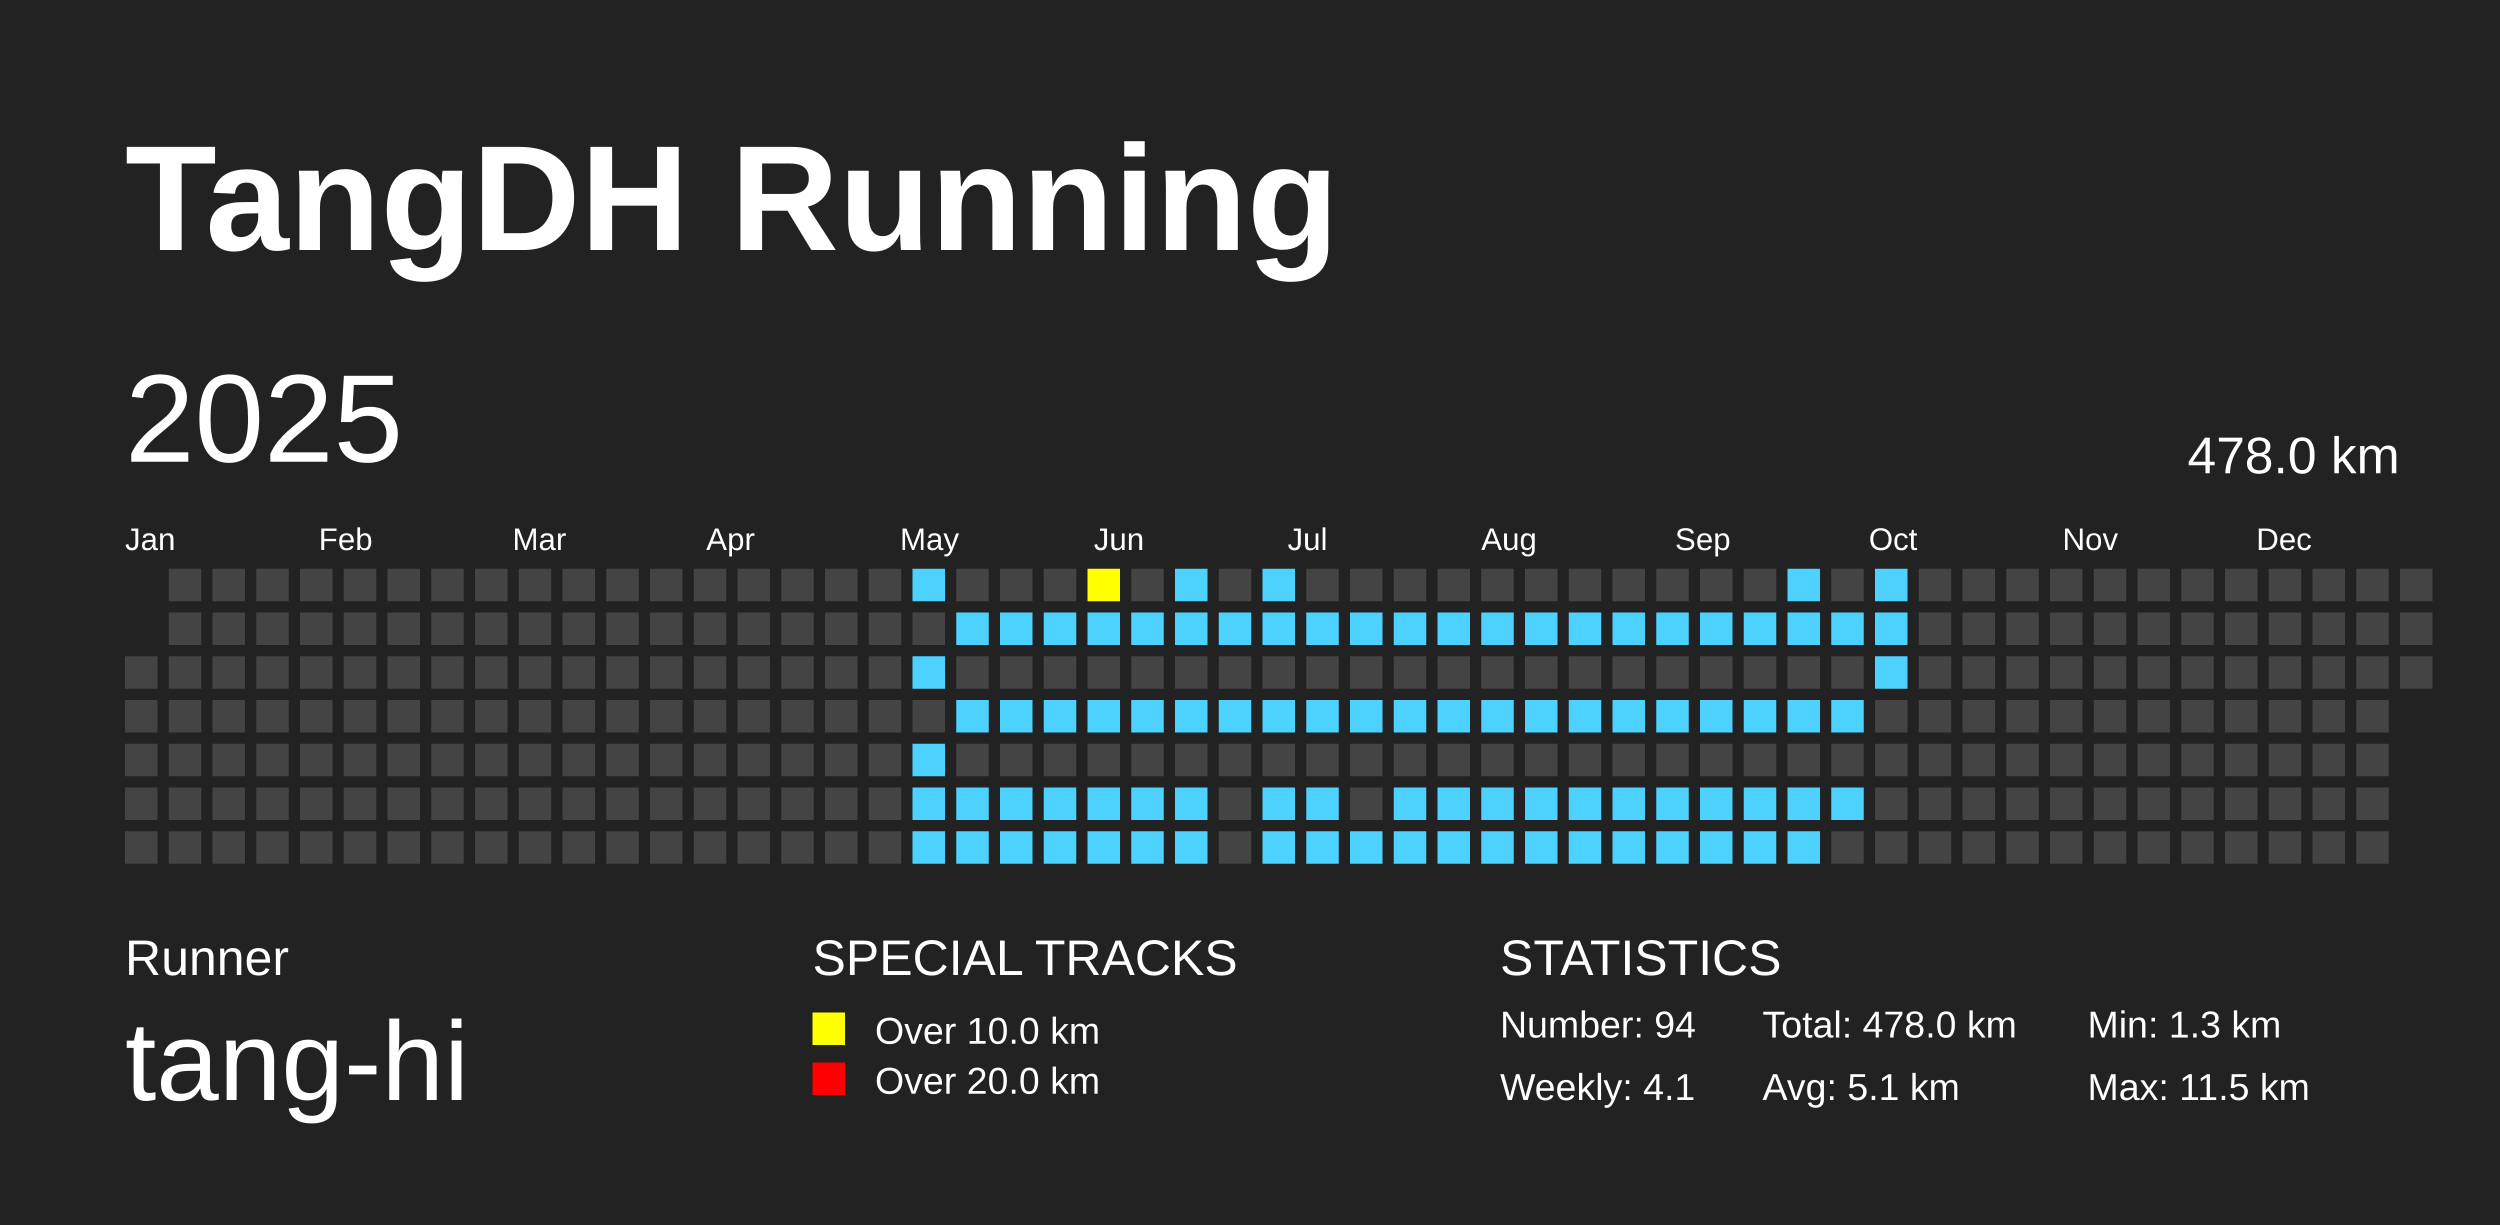
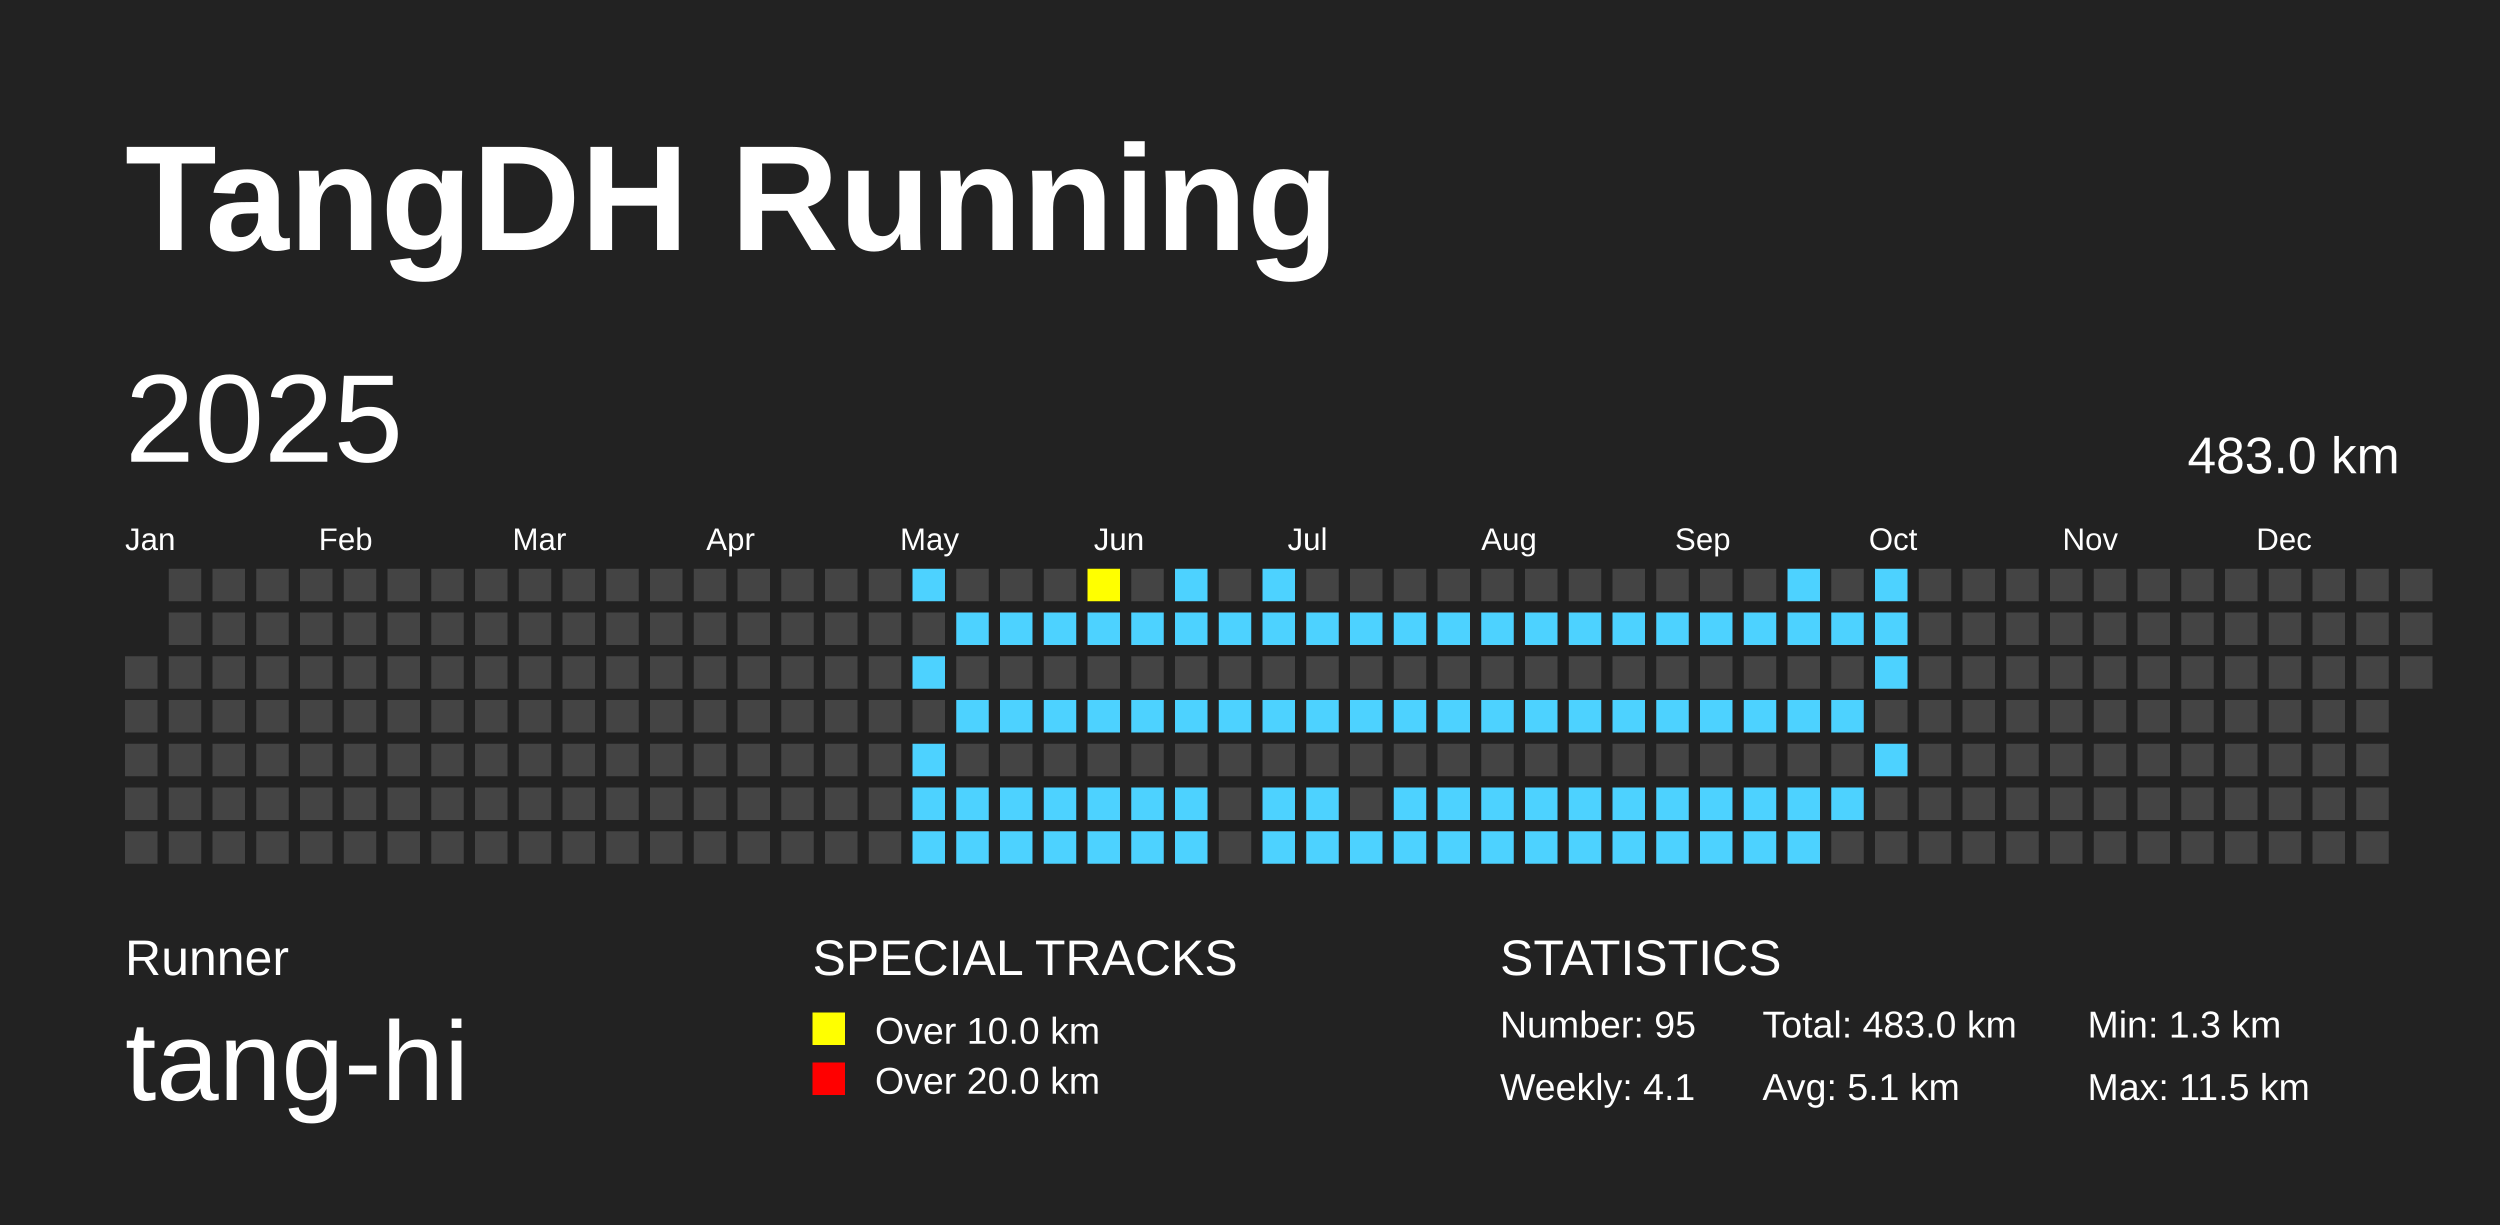
<svg xmlns="http://www.w3.org/2000/svg" baseProfile="full" height="98mm" version="1.1" viewBox="0,0,200,98" width="200mm">
  <defs />
  <rect fill="#222222" height="98" width="200" x="0" y="0" />
  <text fill="#FFFFFF" style="font-size:12px; font-family:Arial; font-weight:bold;" x="10" y="20">TangDH Running</text>
  <text fill="#FFFFFF" style="font-size:4px; font-family:Arial" x="10" y="78">Runner</text>
  <text fill="#FFFFFF" style="font-size:9px; font-family:Arial" x="10" y="88">tang-hi</text>
  <text fill="#FFFFFF" style="font-size:4px; font-family:Arial" x="65" y="78">SPECIAL TRACKS</text>
  <rect fill="yellow" height="2.6" width="2.6" x="65" y="81" />
  <text fill="#FFFFFF" style="font-size:3px; font-family:Arial" x="70" y="83.5">Over 10.0 km</text>
  <rect fill="red" height="2.6" width="2.6" x="65" y="85" />
  <text fill="#FFFFFF" style="font-size:3px; font-family:Arial" x="70" y="87.5">Over 20.0 km</text>
  <text fill="#FFFFFF" style="font-size:4px; font-family:Arial" x="120" y="78">STATISTICS</text>
-   <text fill="#FFFFFF" style="font-size:3px; font-family:Arial" x="120" y="83">Number: 94</text>
+   <text fill="#FFFFFF" style="font-size:3px; font-family:Arial" x="120" y="83">Number: 95</text>
  <text fill="#FFFFFF" style="font-size:3px; font-family:Arial" x="120" y="88">Weekly: 4.1</text>
-   <text fill="#FFFFFF" style="font-size:3px; font-family:Arial" x="141" y="83">Total: 478.0 km</text>
+   <text fill="#FFFFFF" style="font-size:3px; font-family:Arial" x="141" y="83">Total: 483.0 km</text>
  <text fill="#FFFFFF" style="font-size:3px; font-family:Arial" x="141" y="88">Avg: 5.1 km</text>
  <text fill="#FFFFFF" style="font-size:3px; font-family:Arial" x="167" y="83">Min: 1.3 km</text>
  <text fill="#FFFFFF" style="font-size:3px; font-family:Arial" x="167" y="88">Max: 11.5 km</text>
  <text dominant-baseline="hanging" fill="#FFFFFF" style="font-size:10.0px; font-family:Arial;" x="10" y="30">2025</text>
-   <text dominant-baseline="hanging" fill="#FFFFFF" style="font-size:4.125px; font-family:Arial;" x="175" y="35">478.0 km</text>
+   <text dominant-baseline="hanging" fill="#FFFFFF" style="font-size:4.125px; font-family:Arial;" x="175" y="35">483.0 km</text>
  <text fill="#FFFFFF" style="font-size:2.5px; font-family:Arial" x="10.0" y="44">Jan</text>
  <text fill="#FFFFFF" style="font-size:2.5px; font-family:Arial" x="25.5" y="44">Feb</text>
  <text fill="#FFFFFF" style="font-size:2.5px; font-family:Arial" x="41.0" y="44">Mar</text>
  <text fill="#FFFFFF" style="font-size:2.5px; font-family:Arial" x="56.5" y="44">Apr</text>
  <text fill="#FFFFFF" style="font-size:2.5px; font-family:Arial" x="72.0" y="44">May</text>
  <text fill="#FFFFFF" style="font-size:2.5px; font-family:Arial" x="87.5" y="44">Jun</text>
  <text fill="#FFFFFF" style="font-size:2.5px; font-family:Arial" x="103.0" y="44">Jul</text>
  <text fill="#FFFFFF" style="font-size:2.5px; font-family:Arial" x="118.5" y="44">Aug</text>
  <text fill="#FFFFFF" style="font-size:2.5px; font-family:Arial" x="134.0" y="44">Sep</text>
  <text fill="#FFFFFF" style="font-size:2.5px; font-family:Arial" x="149.5" y="44">Oct</text>
  <text fill="#FFFFFF" style="font-size:2.5px; font-family:Arial" x="165.0" y="44">Nov</text>
  <text fill="#FFFFFF" style="font-size:2.5px; font-family:Arial" x="180.5" y="44">Dec</text>
  <rect fill="#444444" height="2.6" width="2.6" x="10.0" y="52.5" />
  <rect fill="#444444" height="2.6" width="2.6" x="10.0" y="56.0" />
  <rect fill="#444444" height="2.6" width="2.6" x="10.0" y="59.5" />
  <rect fill="#444444" height="2.6" width="2.6" x="10.0" y="63.0" />
  <rect fill="#444444" height="2.6" width="2.6" x="10.0" y="66.5" />
  <rect fill="#444444" height="2.6" width="2.6" x="13.5" y="45.5" />
  <rect fill="#444444" height="2.6" width="2.6" x="13.5" y="49.0" />
  <rect fill="#444444" height="2.6" width="2.6" x="13.5" y="52.5" />
  <rect fill="#444444" height="2.6" width="2.6" x="13.5" y="56.0" />
  <rect fill="#444444" height="2.6" width="2.6" x="13.5" y="59.5" />
  <rect fill="#444444" height="2.6" width="2.6" x="13.5" y="63.0" />
  <rect fill="#444444" height="2.6" width="2.6" x="13.5" y="66.5" />
  <rect fill="#444444" height="2.6" width="2.6" x="17.0" y="45.5" />
  <rect fill="#444444" height="2.6" width="2.6" x="17.0" y="49.0" />
  <rect fill="#444444" height="2.6" width="2.6" x="17.0" y="52.5" />
  <rect fill="#444444" height="2.6" width="2.6" x="17.0" y="56.0" />
  <rect fill="#444444" height="2.6" width="2.6" x="17.0" y="59.5" />
  <rect fill="#444444" height="2.6" width="2.6" x="17.0" y="63.0" />
  <rect fill="#444444" height="2.6" width="2.6" x="17.0" y="66.5" />
  <rect fill="#444444" height="2.6" width="2.6" x="20.5" y="45.5" />
  <rect fill="#444444" height="2.6" width="2.6" x="20.5" y="49.0" />
  <rect fill="#444444" height="2.6" width="2.6" x="20.5" y="52.5" />
  <rect fill="#444444" height="2.6" width="2.6" x="20.5" y="56.0" />
  <rect fill="#444444" height="2.6" width="2.6" x="20.5" y="59.5" />
  <rect fill="#444444" height="2.6" width="2.6" x="20.5" y="63.0" />
  <rect fill="#444444" height="2.6" width="2.6" x="20.5" y="66.5" />
  <rect fill="#444444" height="2.6" width="2.6" x="24.0" y="45.5" />
  <rect fill="#444444" height="2.6" width="2.6" x="24.0" y="49.0" />
  <rect fill="#444444" height="2.6" width="2.6" x="24.0" y="52.5" />
  <rect fill="#444444" height="2.6" width="2.6" x="24.0" y="56.0" />
  <rect fill="#444444" height="2.6" width="2.6" x="24.0" y="59.5" />
  <rect fill="#444444" height="2.6" width="2.6" x="24.0" y="63.0" />
  <rect fill="#444444" height="2.6" width="2.6" x="24.0" y="66.5" />
  <rect fill="#444444" height="2.6" width="2.6" x="27.5" y="45.5" />
  <rect fill="#444444" height="2.6" width="2.6" x="27.5" y="49.0" />
  <rect fill="#444444" height="2.6" width="2.6" x="27.5" y="52.5" />
  <rect fill="#444444" height="2.6" width="2.6" x="27.5" y="56.0" />
  <rect fill="#444444" height="2.6" width="2.6" x="27.5" y="59.5" />
  <rect fill="#444444" height="2.6" width="2.6" x="27.5" y="63.0" />
  <rect fill="#444444" height="2.6" width="2.6" x="27.5" y="66.5" />
  <rect fill="#444444" height="2.6" width="2.6" x="31.0" y="45.5" />
  <rect fill="#444444" height="2.6" width="2.6" x="31.0" y="49.0" />
  <rect fill="#444444" height="2.6" width="2.6" x="31.0" y="52.5" />
  <rect fill="#444444" height="2.6" width="2.6" x="31.0" y="56.0" />
  <rect fill="#444444" height="2.6" width="2.6" x="31.0" y="59.5" />
  <rect fill="#444444" height="2.6" width="2.6" x="31.0" y="63.0" />
  <rect fill="#444444" height="2.6" width="2.6" x="31.0" y="66.5" />
  <rect fill="#444444" height="2.6" width="2.6" x="34.5" y="45.5" />
  <rect fill="#444444" height="2.6" width="2.6" x="34.5" y="49.0" />
  <rect fill="#444444" height="2.6" width="2.6" x="34.5" y="52.5" />
  <rect fill="#444444" height="2.6" width="2.6" x="34.5" y="56.0" />
  <rect fill="#444444" height="2.6" width="2.6" x="34.5" y="59.5" />
  <rect fill="#444444" height="2.6" width="2.6" x="34.5" y="63.0" />
  <rect fill="#444444" height="2.6" width="2.6" x="34.5" y="66.5" />
  <rect fill="#444444" height="2.6" width="2.6" x="38.0" y="45.5" />
  <rect fill="#444444" height="2.6" width="2.6" x="38.0" y="49.0" />
  <rect fill="#444444" height="2.6" width="2.6" x="38.0" y="52.5" />
  <rect fill="#444444" height="2.6" width="2.6" x="38.0" y="56.0" />
  <rect fill="#444444" height="2.6" width="2.6" x="38.0" y="59.5" />
  <rect fill="#444444" height="2.6" width="2.6" x="38.0" y="63.0" />
  <rect fill="#444444" height="2.6" width="2.6" x="38.0" y="66.5" />
  <rect fill="#444444" height="2.6" width="2.6" x="41.5" y="45.5" />
  <rect fill="#444444" height="2.6" width="2.6" x="41.5" y="49.0" />
  <rect fill="#444444" height="2.6" width="2.6" x="41.5" y="52.5" />
  <rect fill="#444444" height="2.6" width="2.6" x="41.5" y="56.0" />
  <rect fill="#444444" height="2.6" width="2.6" x="41.5" y="59.5" />
  <rect fill="#444444" height="2.6" width="2.6" x="41.5" y="63.0" />
  <rect fill="#444444" height="2.6" width="2.6" x="41.5" y="66.5" />
  <rect fill="#444444" height="2.6" width="2.6" x="45.0" y="45.5" />
  <rect fill="#444444" height="2.6" width="2.6" x="45.0" y="49.0" />
  <rect fill="#444444" height="2.6" width="2.6" x="45.0" y="52.5" />
  <rect fill="#444444" height="2.6" width="2.6" x="45.0" y="56.0" />
  <rect fill="#444444" height="2.6" width="2.6" x="45.0" y="59.5" />
  <rect fill="#444444" height="2.6" width="2.6" x="45.0" y="63.0" />
  <rect fill="#444444" height="2.6" width="2.6" x="45.0" y="66.5" />
  <rect fill="#444444" height="2.6" width="2.6" x="48.5" y="45.5" />
  <rect fill="#444444" height="2.6" width="2.6" x="48.5" y="49.0" />
  <rect fill="#444444" height="2.6" width="2.6" x="48.5" y="52.5" />
  <rect fill="#444444" height="2.6" width="2.6" x="48.5" y="56.0" />
  <rect fill="#444444" height="2.6" width="2.6" x="48.5" y="59.5" />
  <rect fill="#444444" height="2.6" width="2.6" x="48.5" y="63.0" />
  <rect fill="#444444" height="2.6" width="2.6" x="48.5" y="66.5" />
  <rect fill="#444444" height="2.6" width="2.6" x="52.0" y="45.5" />
  <rect fill="#444444" height="2.6" width="2.6" x="52.0" y="49.0" />
  <rect fill="#444444" height="2.6" width="2.6" x="52.0" y="52.5" />
  <rect fill="#444444" height="2.6" width="2.6" x="52.0" y="56.0" />
  <rect fill="#444444" height="2.6" width="2.6" x="52.0" y="59.5" />
  <rect fill="#444444" height="2.6" width="2.6" x="52.0" y="63.0" />
  <rect fill="#444444" height="2.6" width="2.6" x="52.0" y="66.5" />
  <rect fill="#444444" height="2.6" width="2.6" x="55.5" y="45.5" />
  <rect fill="#444444" height="2.6" width="2.6" x="55.5" y="49.0" />
  <rect fill="#444444" height="2.6" width="2.6" x="55.5" y="52.5" />
  <rect fill="#444444" height="2.6" width="2.6" x="55.5" y="56.0" />
  <rect fill="#444444" height="2.6" width="2.6" x="55.5" y="59.5" />
  <rect fill="#444444" height="2.6" width="2.6" x="55.5" y="63.0" />
  <rect fill="#444444" height="2.6" width="2.6" x="55.5" y="66.5" />
  <rect fill="#444444" height="2.6" width="2.6" x="59.0" y="45.5" />
  <rect fill="#444444" height="2.6" width="2.6" x="59.0" y="49.0" />
  <rect fill="#444444" height="2.6" width="2.6" x="59.0" y="52.5" />
  <rect fill="#444444" height="2.6" width="2.6" x="59.0" y="56.0" />
  <rect fill="#444444" height="2.6" width="2.6" x="59.0" y="59.5" />
  <rect fill="#444444" height="2.6" width="2.6" x="59.0" y="63.0" />
  <rect fill="#444444" height="2.6" width="2.6" x="59.0" y="66.5" />
  <rect fill="#444444" height="2.6" width="2.6" x="62.5" y="45.5" />
  <rect fill="#444444" height="2.6" width="2.6" x="62.5" y="49.0" />
  <rect fill="#444444" height="2.6" width="2.6" x="62.5" y="52.5" />
  <rect fill="#444444" height="2.6" width="2.6" x="62.5" y="56.0" />
  <rect fill="#444444" height="2.6" width="2.6" x="62.5" y="59.5" />
  <rect fill="#444444" height="2.6" width="2.6" x="62.5" y="63.0" />
  <rect fill="#444444" height="2.6" width="2.6" x="62.5" y="66.5" />
  <rect fill="#444444" height="2.6" width="2.6" x="66.0" y="45.5" />
  <rect fill="#444444" height="2.6" width="2.6" x="66.0" y="49.0" />
  <rect fill="#444444" height="2.6" width="2.6" x="66.0" y="52.5" />
  <rect fill="#444444" height="2.6" width="2.6" x="66.0" y="56.0" />
  <rect fill="#444444" height="2.6" width="2.6" x="66.0" y="59.5" />
  <rect fill="#444444" height="2.6" width="2.6" x="66.0" y="63.0" />
  <rect fill="#444444" height="2.6" width="2.6" x="66.0" y="66.5" />
  <rect fill="#444444" height="2.6" width="2.6" x="69.5" y="45.5" />
  <rect fill="#444444" height="2.6" width="2.6" x="69.5" y="49.0" />
  <rect fill="#444444" height="2.6" width="2.6" x="69.5" y="52.5" />
  <rect fill="#444444" height="2.6" width="2.6" x="69.5" y="56.0" />
  <rect fill="#444444" height="2.6" width="2.6" x="69.5" y="59.5" />
  <rect fill="#444444" height="2.6" width="2.6" x="69.5" y="63.0" />
  <rect fill="#444444" height="2.6" width="2.6" x="69.5" y="66.5" />
  <rect fill="#4DD2FF" height="2.6" width="2.6" x="73.0" y="45.5" />
  <rect fill="#444444" height="2.6" width="2.6" x="73.0" y="49.0" />
  <rect fill="#4DD2FF" height="2.6" width="2.6" x="73.0" y="52.5" />
  <rect fill="#444444" height="2.6" width="2.6" x="73.0" y="56.0" />
  <rect fill="#4DD2FF" height="2.6" width="2.6" x="73.0" y="59.5" />
  <rect fill="#4DD2FF" height="2.6" width="2.6" x="73.0" y="63.0" />
  <rect fill="#4DD2FF" height="2.6" width="2.6" x="73.0" y="66.5" />
  <rect fill="#444444" height="2.6" width="2.6" x="76.5" y="45.5" />
  <rect fill="#4DD2FF" height="2.6" width="2.6" x="76.5" y="49.0" />
  <rect fill="#444444" height="2.6" width="2.6" x="76.5" y="52.5" />
  <rect fill="#4DD2FF" height="2.6" width="2.6" x="76.5" y="56.0" />
  <rect fill="#444444" height="2.6" width="2.6" x="76.5" y="59.5" />
  <rect fill="#4DD2FF" height="2.6" width="2.6" x="76.5" y="63.0" />
  <rect fill="#4DD2FF" height="2.6" width="2.6" x="76.5" y="66.5" />
  <rect fill="#444444" height="2.6" width="2.6" x="80.0" y="45.5" />
  <rect fill="#4DD2FF" height="2.6" width="2.6" x="80.0" y="49.0" />
  <rect fill="#444444" height="2.6" width="2.6" x="80.0" y="52.5" />
  <rect fill="#4DD2FF" height="2.6" width="2.6" x="80.0" y="56.0" />
  <rect fill="#444444" height="2.6" width="2.6" x="80.0" y="59.5" />
  <rect fill="#4DD2FF" height="2.6" width="2.6" x="80.0" y="63.0" />
  <rect fill="#4DD2FF" height="2.6" width="2.6" x="80.0" y="66.5" />
  <rect fill="#444444" height="2.6" width="2.6" x="83.5" y="45.5" />
  <rect fill="#4DD2FF" height="2.6" width="2.6" x="83.5" y="49.0" />
  <rect fill="#444444" height="2.6" width="2.6" x="83.5" y="52.5" />
  <rect fill="#4DD2FF" height="2.6" width="2.6" x="83.5" y="56.0" />
  <rect fill="#444444" height="2.6" width="2.6" x="83.5" y="59.5" />
  <rect fill="#4DD2FF" height="2.6" width="2.6" x="83.5" y="63.0" />
  <rect fill="#4DD2FF" height="2.6" width="2.6" x="83.5" y="66.5" />
  <rect fill="yellow" height="2.6" width="2.6" x="87.0" y="45.5" />
  <rect fill="#4DD2FF" height="2.6" width="2.6" x="87.0" y="49.0" />
  <rect fill="#444444" height="2.6" width="2.6" x="87.0" y="52.5" />
  <rect fill="#4DD2FF" height="2.6" width="2.6" x="87.0" y="56.0" />
  <rect fill="#444444" height="2.6" width="2.6" x="87.0" y="59.5" />
  <rect fill="#4DD2FF" height="2.6" width="2.6" x="87.0" y="63.0" />
  <rect fill="#4DD2FF" height="2.6" width="2.6" x="87.0" y="66.5" />
  <rect fill="#444444" height="2.6" width="2.6" x="90.5" y="45.5" />
  <rect fill="#4DD2FF" height="2.6" width="2.6" x="90.5" y="49.0" />
  <rect fill="#444444" height="2.6" width="2.6" x="90.5" y="52.5" />
  <rect fill="#4DD2FF" height="2.6" width="2.6" x="90.5" y="56.0" />
  <rect fill="#444444" height="2.6" width="2.6" x="90.5" y="59.5" />
  <rect fill="#4DD2FF" height="2.6" width="2.6" x="90.5" y="63.0" />
  <rect fill="#4DD2FF" height="2.6" width="2.6" x="90.5" y="66.5" />
  <rect fill="#4DD2FF" height="2.6" width="2.6" x="94.0" y="45.5" />
  <rect fill="#4DD2FF" height="2.6" width="2.6" x="94.0" y="49.0" />
  <rect fill="#444444" height="2.6" width="2.6" x="94.0" y="52.5" />
  <rect fill="#4DD2FF" height="2.6" width="2.6" x="94.0" y="56.0" />
  <rect fill="#444444" height="2.6" width="2.6" x="94.0" y="59.5" />
  <rect fill="#4DD2FF" height="2.6" width="2.6" x="94.0" y="63.0" />
  <rect fill="#4DD2FF" height="2.6" width="2.6" x="94.0" y="66.5" />
  <rect fill="#444444" height="2.6" width="2.6" x="97.5" y="45.5" />
  <rect fill="#4DD2FF" height="2.6" width="2.6" x="97.5" y="49.0" />
  <rect fill="#444444" height="2.6" width="2.6" x="97.5" y="52.5" />
  <rect fill="#4DD2FF" height="2.6" width="2.6" x="97.5" y="56.0" />
  <rect fill="#444444" height="2.6" width="2.6" x="97.5" y="59.5" />
  <rect fill="#444444" height="2.6" width="2.6" x="97.5" y="63.0" />
  <rect fill="#444444" height="2.6" width="2.6" x="97.5" y="66.5" />
  <rect fill="#4DD2FF" height="2.6" width="2.6" x="101.0" y="45.5" />
  <rect fill="#4DD2FF" height="2.6" width="2.6" x="101.0" y="49.0" />
  <rect fill="#444444" height="2.6" width="2.6" x="101.0" y="52.5" />
  <rect fill="#4DD2FF" height="2.6" width="2.6" x="101.0" y="56.0" />
  <rect fill="#444444" height="2.6" width="2.6" x="101.0" y="59.5" />
  <rect fill="#4DD2FF" height="2.6" width="2.6" x="101.0" y="63.0" />
  <rect fill="#4DD2FF" height="2.6" width="2.6" x="101.0" y="66.5" />
  <rect fill="#444444" height="2.6" width="2.6" x="104.5" y="45.5" />
  <rect fill="#4DD2FF" height="2.6" width="2.6" x="104.5" y="49.0" />
  <rect fill="#444444" height="2.6" width="2.6" x="104.5" y="52.5" />
  <rect fill="#4DD2FF" height="2.6" width="2.6" x="104.5" y="56.0" />
  <rect fill="#444444" height="2.6" width="2.6" x="104.5" y="59.5" />
  <rect fill="#4DD2FF" height="2.6" width="2.6" x="104.5" y="63.0" />
  <rect fill="#4DD2FF" height="2.6" width="2.6" x="104.5" y="66.5" />
  <rect fill="#444444" height="2.6" width="2.6" x="108.0" y="45.5" />
  <rect fill="#4DD2FF" height="2.6" width="2.6" x="108.0" y="49.0" />
  <rect fill="#444444" height="2.6" width="2.6" x="108.0" y="52.5" />
  <rect fill="#4DD2FF" height="2.6" width="2.6" x="108.0" y="56.0" />
  <rect fill="#444444" height="2.6" width="2.6" x="108.0" y="59.5" />
  <rect fill="#444444" height="2.6" width="2.6" x="108.0" y="63.0" />
  <rect fill="#4DD2FF" height="2.6" width="2.6" x="108.0" y="66.5" />
  <rect fill="#444444" height="2.6" width="2.6" x="111.5" y="45.5" />
  <rect fill="#4DD2FF" height="2.6" width="2.6" x="111.5" y="49.0" />
  <rect fill="#444444" height="2.6" width="2.6" x="111.5" y="52.5" />
  <rect fill="#4DD2FF" height="2.6" width="2.6" x="111.5" y="56.0" />
  <rect fill="#444444" height="2.6" width="2.6" x="111.5" y="59.5" />
  <rect fill="#4DD2FF" height="2.6" width="2.6" x="111.5" y="63.0" />
  <rect fill="#4DD2FF" height="2.6" width="2.6" x="111.5" y="66.5" />
  <rect fill="#444444" height="2.6" width="2.6" x="115.0" y="45.5" />
  <rect fill="#4DD2FF" height="2.6" width="2.6" x="115.0" y="49.0" />
  <rect fill="#444444" height="2.6" width="2.6" x="115.0" y="52.5" />
  <rect fill="#4DD2FF" height="2.6" width="2.6" x="115.0" y="56.0" />
  <rect fill="#444444" height="2.6" width="2.6" x="115.0" y="59.5" />
  <rect fill="#4DD2FF" height="2.6" width="2.6" x="115.0" y="63.0" />
  <rect fill="#4DD2FF" height="2.6" width="2.6" x="115.0" y="66.5" />
  <rect fill="#444444" height="2.6" width="2.6" x="118.5" y="45.5" />
  <rect fill="#4DD2FF" height="2.6" width="2.6" x="118.5" y="49.0" />
  <rect fill="#444444" height="2.6" width="2.6" x="118.5" y="52.5" />
  <rect fill="#4DD2FF" height="2.6" width="2.6" x="118.5" y="56.0" />
  <rect fill="#444444" height="2.6" width="2.6" x="118.5" y="59.5" />
  <rect fill="#4DD2FF" height="2.6" width="2.6" x="118.5" y="63.0" />
  <rect fill="#4DD2FF" height="2.6" width="2.6" x="118.5" y="66.5" />
  <rect fill="#444444" height="2.6" width="2.6" x="122.0" y="45.5" />
  <rect fill="#4DD2FF" height="2.6" width="2.6" x="122.0" y="49.0" />
  <rect fill="#444444" height="2.6" width="2.6" x="122.0" y="52.5" />
  <rect fill="#4DD2FF" height="2.6" width="2.6" x="122.0" y="56.0" />
  <rect fill="#444444" height="2.6" width="2.6" x="122.0" y="59.5" />
  <rect fill="#4DD2FF" height="2.6" width="2.6" x="122.0" y="63.0" />
  <rect fill="#4DD2FF" height="2.6" width="2.6" x="122.0" y="66.5" />
  <rect fill="#444444" height="2.6" width="2.6" x="125.5" y="45.5" />
  <rect fill="#4DD2FF" height="2.6" width="2.6" x="125.5" y="49.0" />
  <rect fill="#444444" height="2.6" width="2.6" x="125.5" y="52.5" />
  <rect fill="#4DD2FF" height="2.6" width="2.6" x="125.5" y="56.0" />
  <rect fill="#444444" height="2.6" width="2.6" x="125.5" y="59.5" />
  <rect fill="#4DD2FF" height="2.6" width="2.6" x="125.5" y="63.0" />
  <rect fill="#4DD2FF" height="2.6" width="2.6" x="125.5" y="66.5" />
  <rect fill="#444444" height="2.6" width="2.6" x="129.0" y="45.5" />
  <rect fill="#4DD2FF" height="2.6" width="2.6" x="129.0" y="49.0" />
  <rect fill="#444444" height="2.6" width="2.6" x="129.0" y="52.5" />
  <rect fill="#4DD2FF" height="2.6" width="2.6" x="129.0" y="56.0" />
  <rect fill="#444444" height="2.6" width="2.6" x="129.0" y="59.5" />
  <rect fill="#4DD2FF" height="2.6" width="2.6" x="129.0" y="63.0" />
  <rect fill="#4DD2FF" height="2.6" width="2.6" x="129.0" y="66.5" />
  <rect fill="#444444" height="2.6" width="2.6" x="132.5" y="45.5" />
  <rect fill="#4DD2FF" height="2.6" width="2.6" x="132.5" y="49.0" />
  <rect fill="#444444" height="2.6" width="2.6" x="132.5" y="52.5" />
  <rect fill="#4DD2FF" height="2.6" width="2.6" x="132.5" y="56.0" />
  <rect fill="#444444" height="2.6" width="2.6" x="132.5" y="59.5" />
  <rect fill="#4DD2FF" height="2.6" width="2.6" x="132.5" y="63.0" />
  <rect fill="#4DD2FF" height="2.6" width="2.6" x="132.5" y="66.5" />
  <rect fill="#444444" height="2.6" width="2.6" x="136.0" y="45.5" />
  <rect fill="#4DD2FF" height="2.6" width="2.6" x="136.0" y="49.0" />
  <rect fill="#444444" height="2.6" width="2.6" x="136.0" y="52.5" />
  <rect fill="#4DD2FF" height="2.6" width="2.6" x="136.0" y="56.0" />
  <rect fill="#444444" height="2.6" width="2.6" x="136.0" y="59.5" />
  <rect fill="#4DD2FF" height="2.6" width="2.6" x="136.0" y="63.0" />
  <rect fill="#4DD2FF" height="2.6" width="2.6" x="136.0" y="66.5" />
  <rect fill="#444444" height="2.6" width="2.6" x="139.5" y="45.5" />
  <rect fill="#4DD2FF" height="2.6" width="2.6" x="139.5" y="49.0" />
  <rect fill="#444444" height="2.6" width="2.6" x="139.5" y="52.5" />
  <rect fill="#4DD2FF" height="2.6" width="2.6" x="139.5" y="56.0" />
  <rect fill="#444444" height="2.6" width="2.6" x="139.5" y="59.5" />
  <rect fill="#4DD2FF" height="2.6" width="2.6" x="139.5" y="63.0" />
  <rect fill="#4DD2FF" height="2.6" width="2.6" x="139.5" y="66.5" />
  <rect fill="#4DD2FF" height="2.6" width="2.6" x="143.0" y="45.5" />
  <rect fill="#4DD2FF" height="2.6" width="2.6" x="143.0" y="49.0" />
  <rect fill="#444444" height="2.6" width="2.6" x="143.0" y="52.5" />
  <rect fill="#4DD2FF" height="2.6" width="2.6" x="143.0" y="56.0" />
  <rect fill="#444444" height="2.6" width="2.6" x="143.0" y="59.5" />
  <rect fill="#4DD2FF" height="2.6" width="2.6" x="143.0" y="63.0" />
  <rect fill="#4DD2FF" height="2.6" width="2.6" x="143.0" y="66.5" />
  <rect fill="#444444" height="2.6" width="2.6" x="146.5" y="45.5" />
  <rect fill="#4DD2FF" height="2.6" width="2.6" x="146.5" y="49.0" />
  <rect fill="#444444" height="2.6" width="2.6" x="146.5" y="52.5" />
  <rect fill="#4DD2FF" height="2.6" width="2.6" x="146.5" y="56.0" />
  <rect fill="#444444" height="2.6" width="2.6" x="146.5" y="59.5" />
  <rect fill="#4DD2FF" height="2.6" width="2.6" x="146.5" y="63.0" />
  <rect fill="#444444" height="2.6" width="2.6" x="146.5" y="66.5" />
  <rect fill="#4DD2FF" height="2.6" width="2.6" x="150.0" y="45.5" />
  <rect fill="#4DD2FF" height="2.6" width="2.6" x="150.0" y="49.0" />
  <rect fill="#4DD2FF" height="2.6" width="2.6" x="150.0" y="52.5" />
  <rect fill="#444444" height="2.6" width="2.6" x="150.0" y="56.0" />
-   <rect fill="#444444" height="2.6" width="2.6" x="150.0" y="59.5" />
+   <rect fill="#4DD2FF" height="2.6" width="2.6" x="150.0" y="59.5" />
  <rect fill="#444444" height="2.6" width="2.6" x="150.0" y="63.0" />
  <rect fill="#444444" height="2.6" width="2.6" x="150.0" y="66.5" />
  <rect fill="#444444" height="2.6" width="2.6" x="153.5" y="45.5" />
  <rect fill="#444444" height="2.6" width="2.6" x="153.5" y="49.0" />
  <rect fill="#444444" height="2.6" width="2.6" x="153.5" y="52.5" />
  <rect fill="#444444" height="2.6" width="2.6" x="153.5" y="56.0" />
  <rect fill="#444444" height="2.6" width="2.6" x="153.5" y="59.5" />
  <rect fill="#444444" height="2.6" width="2.6" x="153.5" y="63.0" />
  <rect fill="#444444" height="2.6" width="2.6" x="153.5" y="66.5" />
  <rect fill="#444444" height="2.6" width="2.6" x="157.0" y="45.5" />
  <rect fill="#444444" height="2.6" width="2.6" x="157.0" y="49.0" />
  <rect fill="#444444" height="2.6" width="2.6" x="157.0" y="52.5" />
  <rect fill="#444444" height="2.6" width="2.6" x="157.0" y="56.0" />
  <rect fill="#444444" height="2.6" width="2.6" x="157.0" y="59.5" />
  <rect fill="#444444" height="2.6" width="2.6" x="157.0" y="63.0" />
  <rect fill="#444444" height="2.6" width="2.6" x="157.0" y="66.5" />
  <rect fill="#444444" height="2.6" width="2.6" x="160.5" y="45.5" />
  <rect fill="#444444" height="2.6" width="2.6" x="160.5" y="49.0" />
  <rect fill="#444444" height="2.6" width="2.6" x="160.5" y="52.5" />
  <rect fill="#444444" height="2.6" width="2.6" x="160.5" y="56.0" />
  <rect fill="#444444" height="2.6" width="2.6" x="160.5" y="59.5" />
  <rect fill="#444444" height="2.6" width="2.6" x="160.5" y="63.0" />
  <rect fill="#444444" height="2.6" width="2.6" x="160.5" y="66.5" />
  <rect fill="#444444" height="2.6" width="2.6" x="164.0" y="45.5" />
  <rect fill="#444444" height="2.6" width="2.6" x="164.0" y="49.0" />
  <rect fill="#444444" height="2.6" width="2.6" x="164.0" y="52.5" />
  <rect fill="#444444" height="2.6" width="2.6" x="164.0" y="56.0" />
  <rect fill="#444444" height="2.6" width="2.6" x="164.0" y="59.5" />
  <rect fill="#444444" height="2.6" width="2.6" x="164.0" y="63.0" />
  <rect fill="#444444" height="2.6" width="2.6" x="164.0" y="66.5" />
  <rect fill="#444444" height="2.6" width="2.6" x="167.5" y="45.5" />
  <rect fill="#444444" height="2.6" width="2.6" x="167.5" y="49.0" />
  <rect fill="#444444" height="2.6" width="2.6" x="167.5" y="52.5" />
  <rect fill="#444444" height="2.6" width="2.6" x="167.5" y="56.0" />
  <rect fill="#444444" height="2.6" width="2.6" x="167.5" y="59.5" />
  <rect fill="#444444" height="2.6" width="2.6" x="167.5" y="63.0" />
  <rect fill="#444444" height="2.6" width="2.6" x="167.5" y="66.5" />
  <rect fill="#444444" height="2.6" width="2.6" x="171.0" y="45.5" />
  <rect fill="#444444" height="2.6" width="2.6" x="171.0" y="49.0" />
  <rect fill="#444444" height="2.6" width="2.6" x="171.0" y="52.5" />
  <rect fill="#444444" height="2.6" width="2.6" x="171.0" y="56.0" />
  <rect fill="#444444" height="2.6" width="2.6" x="171.0" y="59.5" />
  <rect fill="#444444" height="2.6" width="2.6" x="171.0" y="63.0" />
  <rect fill="#444444" height="2.6" width="2.6" x="171.0" y="66.5" />
  <rect fill="#444444" height="2.6" width="2.6" x="174.5" y="45.5" />
  <rect fill="#444444" height="2.6" width="2.6" x="174.5" y="49.0" />
  <rect fill="#444444" height="2.6" width="2.6" x="174.5" y="52.5" />
  <rect fill="#444444" height="2.6" width="2.6" x="174.5" y="56.0" />
  <rect fill="#444444" height="2.6" width="2.6" x="174.5" y="59.5" />
  <rect fill="#444444" height="2.6" width="2.6" x="174.5" y="63.0" />
  <rect fill="#444444" height="2.6" width="2.6" x="174.5" y="66.5" />
  <rect fill="#444444" height="2.6" width="2.6" x="178.0" y="45.5" />
  <rect fill="#444444" height="2.6" width="2.6" x="178.0" y="49.0" />
  <rect fill="#444444" height="2.6" width="2.6" x="178.0" y="52.5" />
  <rect fill="#444444" height="2.6" width="2.6" x="178.0" y="56.0" />
  <rect fill="#444444" height="2.6" width="2.6" x="178.0" y="59.5" />
  <rect fill="#444444" height="2.6" width="2.6" x="178.0" y="63.0" />
  <rect fill="#444444" height="2.6" width="2.6" x="178.0" y="66.5" />
  <rect fill="#444444" height="2.6" width="2.6" x="181.5" y="45.5" />
  <rect fill="#444444" height="2.6" width="2.6" x="181.5" y="49.0" />
  <rect fill="#444444" height="2.6" width="2.6" x="181.5" y="52.5" />
  <rect fill="#444444" height="2.6" width="2.6" x="181.5" y="56.0" />
  <rect fill="#444444" height="2.6" width="2.6" x="181.5" y="59.5" />
  <rect fill="#444444" height="2.6" width="2.6" x="181.5" y="63.0" />
  <rect fill="#444444" height="2.6" width="2.6" x="181.5" y="66.5" />
  <rect fill="#444444" height="2.6" width="2.6" x="185.0" y="45.5" />
  <rect fill="#444444" height="2.6" width="2.6" x="185.0" y="49.0" />
  <rect fill="#444444" height="2.6" width="2.6" x="185.0" y="52.5" />
  <rect fill="#444444" height="2.6" width="2.6" x="185.0" y="56.0" />
  <rect fill="#444444" height="2.6" width="2.6" x="185.0" y="59.5" />
  <rect fill="#444444" height="2.6" width="2.6" x="185.0" y="63.0" />
  <rect fill="#444444" height="2.6" width="2.6" x="185.0" y="66.5" />
  <rect fill="#444444" height="2.6" width="2.6" x="188.5" y="45.5" />
  <rect fill="#444444" height="2.6" width="2.6" x="188.5" y="49.0" />
  <rect fill="#444444" height="2.6" width="2.6" x="188.5" y="52.5" />
  <rect fill="#444444" height="2.6" width="2.6" x="188.5" y="56.0" />
  <rect fill="#444444" height="2.6" width="2.6" x="188.5" y="59.5" />
  <rect fill="#444444" height="2.6" width="2.6" x="188.5" y="63.0" />
  <rect fill="#444444" height="2.6" width="2.6" x="188.5" y="66.5" />
  <rect fill="#444444" height="2.6" width="2.6" x="192.0" y="45.5" />
  <rect fill="#444444" height="2.6" width="2.6" x="192.0" y="49.0" />
  <rect fill="#444444" height="2.6" width="2.6" x="192.0" y="52.5" />
</svg>
